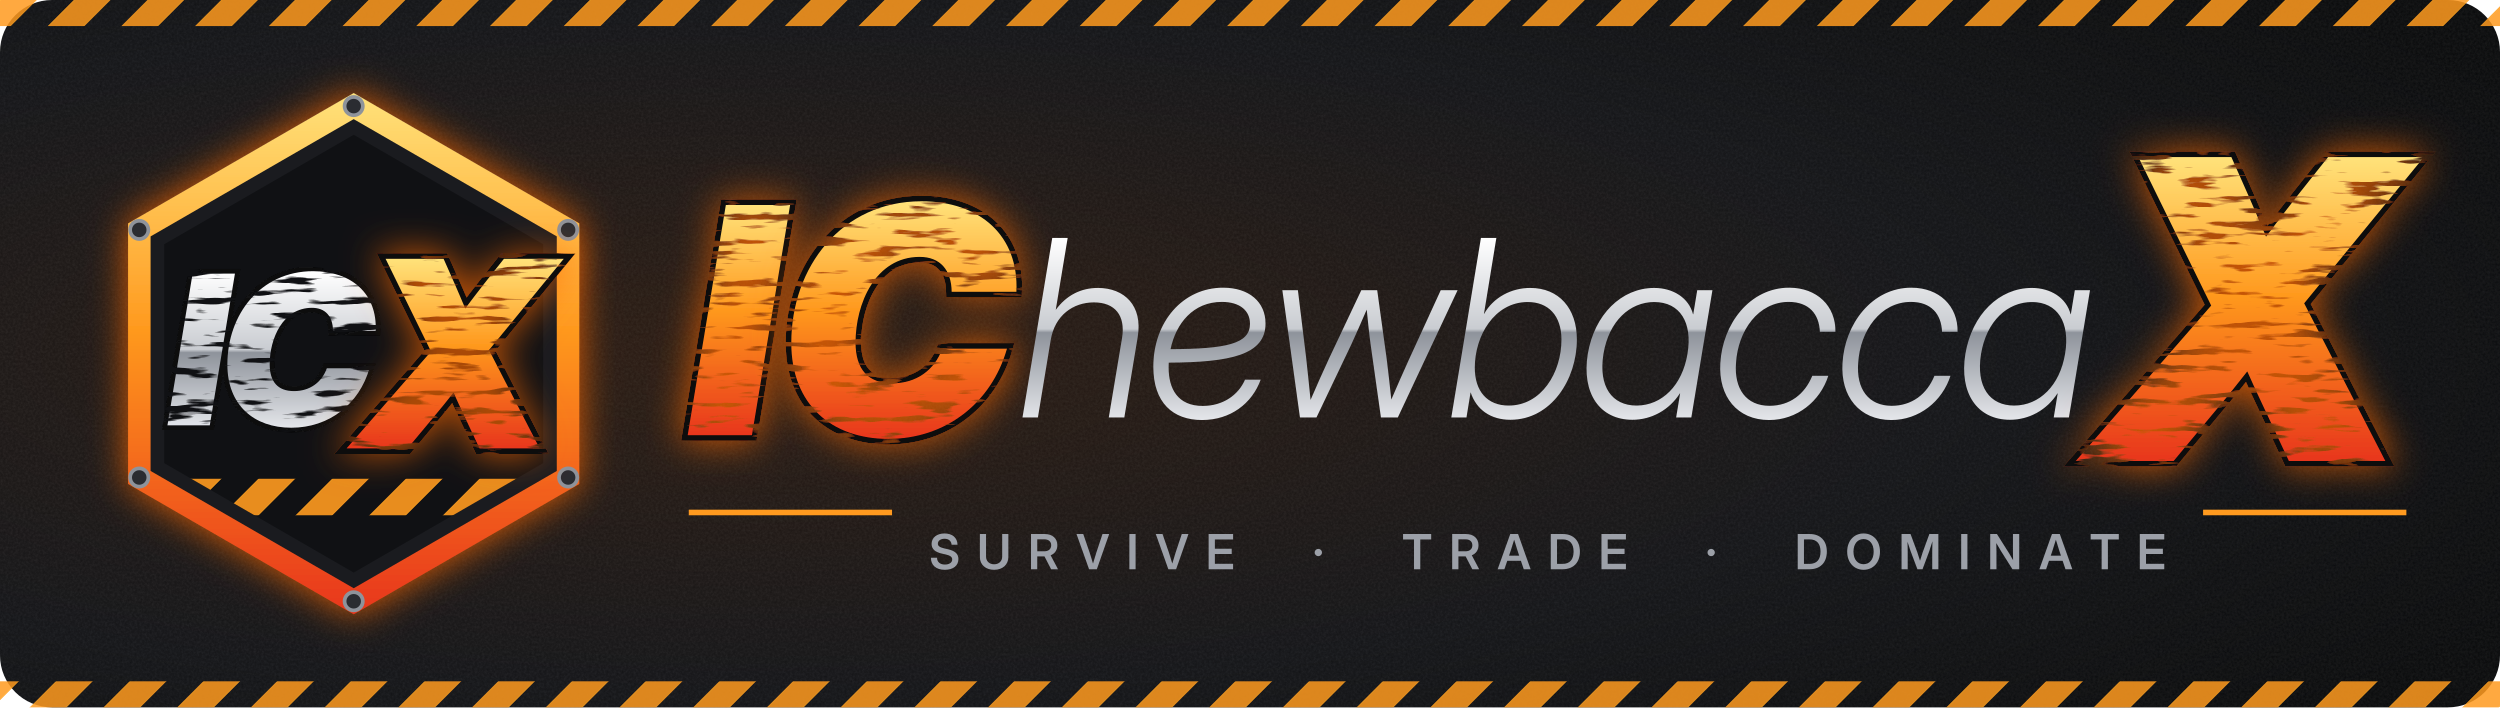
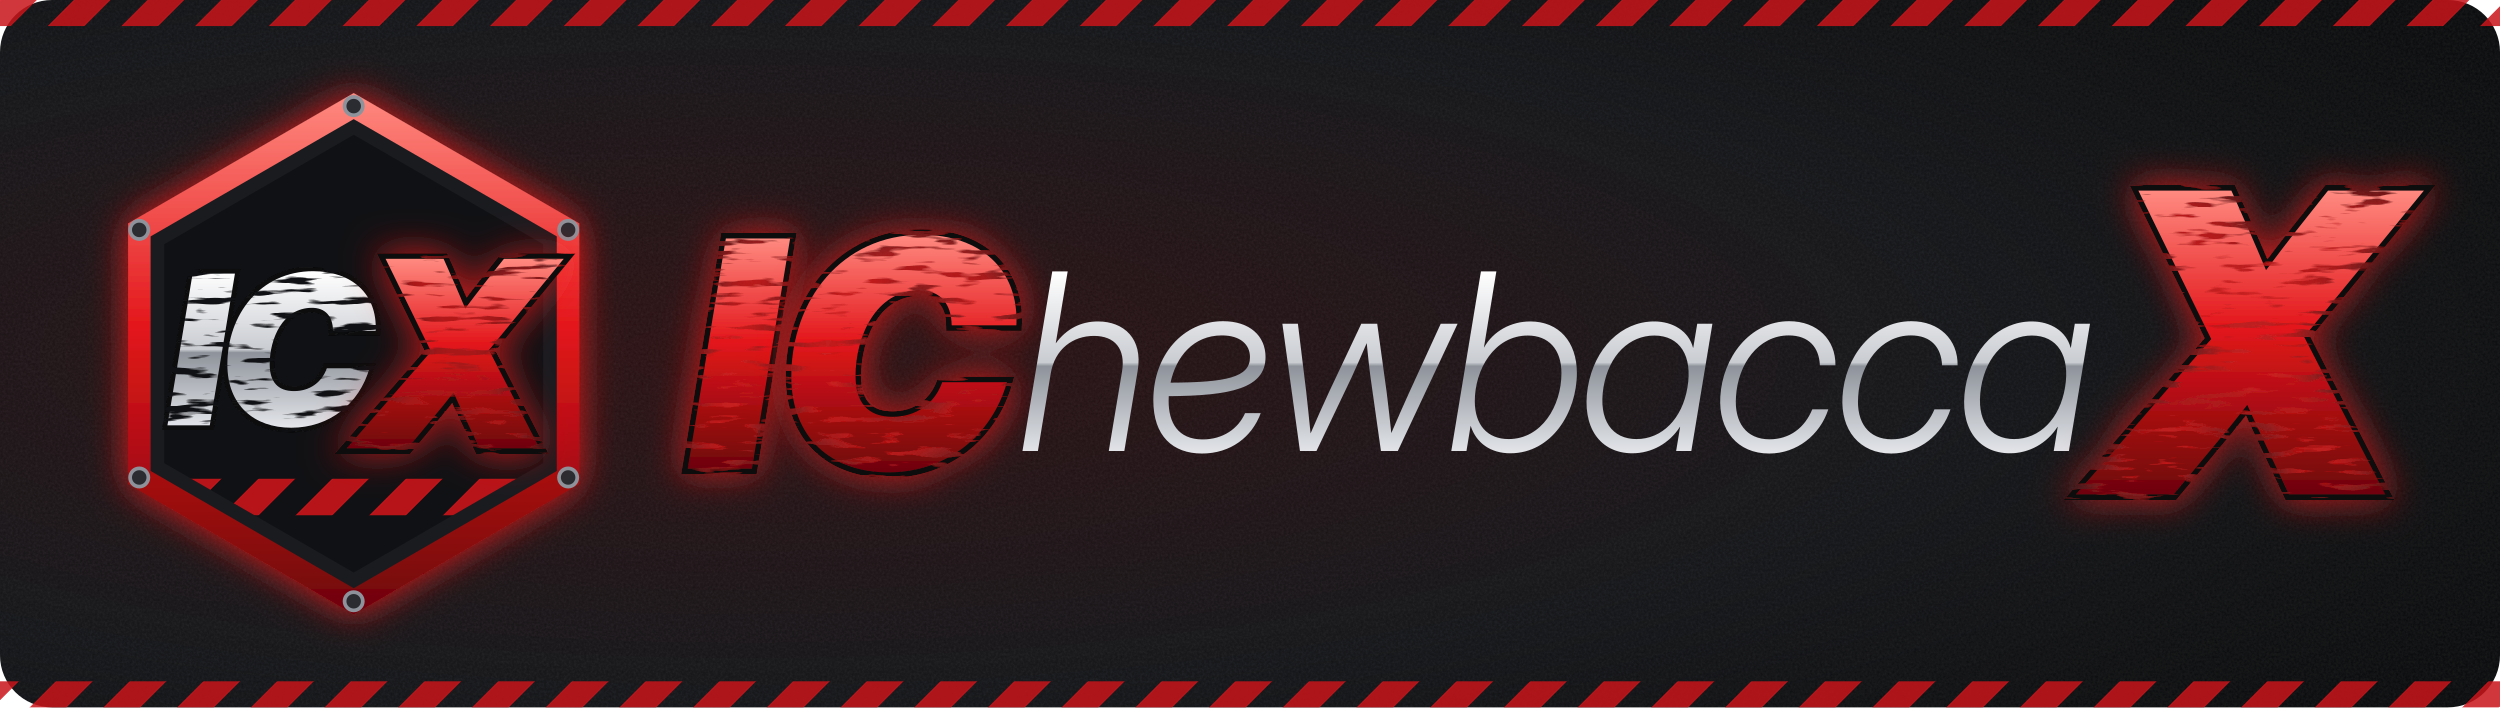
<svg xmlns="http://www.w3.org/2000/svg" viewBox="0 0 1343 380" width="1343" height="380">
  <defs>
    <linearGradient id="fire" x1="0" y1="0" x2="0" y2="1">
-       <stop offset="0" stop-color="#FFE27A" />
-       <stop offset="0.45" stop-color="#FF9A1F" />
-       <stop offset="1" stop-color="#E8361B" />
+       <stop offset="0" stop-color="#FF8A80" />
+       <stop offset="0.45" stop-color="#E3161B" />
+       <stop offset="1" stop-color="#6E0508" />
    </linearGradient>
    <linearGradient id="steel" x1="0" y1="0" x2="0" y2="1">
      <stop offset="0" stop-color="#FFFFFF" />
      <stop offset="0.5" stop-color="#C9CCD1" />
      <stop offset="0.52" stop-color="#8E939B" />
      <stop offset="1" stop-color="#E4E6EA" />
    </linearGradient>
    <radialGradient id="bgglow" cx="0.3" cy="0.5" r="0.8">
-       <stop offset="0" stop-color="#2A1A10" />
+       <stop offset="0" stop-color="#2A0E10" />
      <stop offset="0.6" stop-color="#121316" />
      <stop offset="1" stop-color="#08090A" />
    </radialGradient>
    <pattern id="hazard" width="28" height="28" patternUnits="userSpaceOnUse" patternTransform="rotate(45)">
-       <rect width="14" height="28" fill="#FF9A1F" />
+       <rect width="14" height="28" fill="#C8141A" />
    </pattern>
    <filter id="glow" x="-40%" y="-40%" width="180%" height="180%">
      <feGaussianBlur in="SourceAlpha" stdDeviation="10" result="b" />
-       <feFlood flood-color="#FF6A00" flood-opacity="0.85" />
+       <feFlood flood-color="#FF1A1A" flood-opacity="0.85" />
      <feComposite in2="b" operator="in" result="g" />
      <feMerge>
        <feMergeNode in="g" />
        <feMergeNode in="SourceGraphic" />
      </feMerge>
    </filter>
    <filter id="grunge" x="-10%" y="-10%" width="120%" height="120%">
      <feTurbulence type="fractalNoise" baseFrequency="0.035 0.22" numOctaves="3" seed="11" result="n" />
      <feColorMatrix in="n" type="matrix" values="0 0 0 0 0  0 0 0 0 0  0 0 0 0 0  0 0 0 -9 6.1" result="m" />
      <feComposite in="SourceGraphic" in2="m" operator="in" />
    </filter>
    <filter id="noise" x="0" y="0" width="100%" height="100%">
      <feTurbulence type="fractalNoise" baseFrequency="0.75" numOctaves="3" seed="3" />
      <feColorMatrix type="matrix" values="0 0 0 0 1  0 0 0 0 1  0 0 0 0 1  0 0 0 0.07 0" />
    </filter>
  </defs>
  <rect width="100%" height="100%" rx="28" fill="url(#bgglow)" />
  <rect width="100%" height="100%" rx="28" filter="url(#noise)" />
  <rect x="0" y="0" width="100%" height="14" fill="url(#hazard)" opacity="0.85" />
  <rect x="0" y="366" width="100%" height="14" fill="url(#hazard)" opacity="0.85" />
  <g id="emblem">
    <path d="M190.0,50.0 L311.2,120.0 L311.2,260.0 L190.0,330.0 L68.8,260.0 L68.8,120.0 Z" fill="url(#fire)" filter="url(#glow)" />
    <path d="M190.0,64.0 L299.1,127.0 L299.1,253.0 L190.0,316.0 L80.9,253.0 L80.9,127.0 Z" fill="#1A1B1F" />
    <path d="M190.0,72.4 L291.8,131.2 L291.8,248.8 L190.0,307.6 L88.2,248.8 L88.2,131.2 Z" fill="#101114" />
    <clipPath id="innerclip">
      <path d="M190.0,72.4 L291.8,131.2 L291.8,248.8 L190.0,307.6 L88.2,248.8 L88.2,131.2 Z" />
    </clipPath>
    <rect x="50.0" y="257.2" width="280.0" height="19.6" fill="url(#hazard)" opacity="0.9" clip-path="url(#innerclip)" />
    <circle cx="190.0" cy="57.0" r="4.9" fill="#2A2C31" stroke="#8E939B" stroke-width="2" />
    <circle cx="305.2" cy="123.5" r="4.9" fill="#2A2C31" stroke="#8E939B" stroke-width="2" />
    <circle cx="305.2" cy="256.5" r="4.9" fill="#2A2C31" stroke="#8E939B" stroke-width="2" />
    <circle cx="190.0" cy="323.0" r="4.9" fill="#2A2C31" stroke="#8E939B" stroke-width="2" />
    <circle cx="74.8" cy="256.5" r="4.9" fill="#2A2C31" stroke="#8E939B" stroke-width="2" />
    <circle cx="74.8" cy="123.5" r="4.9" fill="#2A2C31" stroke="#8E939B" stroke-width="2" />
    <g filter="url(#grunge)">
      <path d="M126.208 146.988H103.458L89.95 228.472H112.7ZM156.481 229.784C176.77 229.784 193.012 217.097 198.481 197.847H175.567C172.832 205.503 166.325 210.097 157.957 210.097C149.207 210.097 144.887 205.066 144.887 195.659C144.887 181.933 151.887 165.363 167.582 165.363C174.856 165.363 178.793 170.011 178.903 177.722H201.817C202.747 157.925 189.02 145.675 168.184 145.675C140.02 145.675 122.137 168.863 122.137 195.824C122.137 217.644 136.411 229.784 156.481 229.784Z" fill="url(#steel)" stroke="#0B0B0D" stroke-width="5" paint-order="stroke" />
    </g>
    <g filter="url(#glow)">
      <g filter="url(#grunge)">
        <path d="M186.144 240.89H218.956L233.517 223.39C237.072 219.22 240.353 215.05 243.634 210.88C245.48 215.05 247.394 219.22 249.376 223.39L257.58 240.89H289.914L262.706 188.048L302.833 139.035H270.705L260.177 152.296C256.691 156.74 253.273 161.251 249.923 165.695C248.009 161.251 246.164 156.74 244.181 152.296L238.302 139.035H207.13L231.535 188.8Z" fill="url(#fire)" stroke="#0B0B0D" stroke-width="6" paint-order="stroke" />
      </g>
    </g>
  </g>
  <g id="wordmark">
    <g filter="url(#glow)">
      <g filter="url(#grunge)">
-         <path d="M424.453 110.113H389.922L369.419 233.795H403.95Z" fill="url(#fire)" stroke="#0B0B0D" stroke-width="6" paint-order="stroke" />
+         <path d="M424.453 128.113H389.922L369.419 251.795H403.95Z" fill="url(#fire)" stroke="#0B0B0D" stroke-width="6" paint-order="stroke" />
      </g>
    </g>
    <g filter="url(#glow)">
      <g filter="url(#grunge)">
-         <path d="M477.203 235.787C507.999 235.787 532.652 216.529 540.953 187.311H506.173C502.022 198.932 492.144 205.904 479.444 205.904C466.163 205.904 459.605 198.268 459.605 183.99C459.605 163.155 470.23 138.004 494.054 138.004C505.094 138.004 511.07 145.06 511.236 156.764H546.016C547.428 126.715 526.593 108.121 494.967 108.121C452.218 108.121 425.074 143.316 425.074 184.239C425.074 217.359 446.739 235.787 477.203 235.787Z" fill="url(#fire)" stroke="#0B0B0D" stroke-width="6" paint-order="stroke" />
+         <path d="M477.203 253.787C507.999 253.787 532.652 234.529 540.953 205.311H506.173C502.022 216.932 492.144 223.904 479.444 223.904C466.163 223.904 459.605 216.268 459.605 201.99C459.605 181.155 470.23 156.004 494.054 156.004C505.094 156.004 511.07 163.06 511.236 174.764H546.016C547.428 144.715 526.593 126.121 494.967 126.121C452.218 126.121 425.074 161.316 425.074 202.239C425.074 235.359 446.739 253.787 477.203 253.787Z" fill="url(#fire)" stroke="#0B0B0D" stroke-width="6" paint-order="stroke" />
      </g>
    </g>
-     <path d="M564.424 182.776C566.626 169.309 576.532 162.446 587.668 162.446C598.869 162.446 604.761 169.374 602.754 181.611L595.632 224.279H603.984L611.171 181.093C614.02 164.065 603.919 154.677 589.805 154.677C580.805 154.677 572.971 158.497 567.144 166.46L573.553 127.807H565.266L549.274 224.279H557.561ZM645.72 225.638C661.065 225.638 672.59 216.768 677.252 203.948H668.835C665.209 212.301 656.921 218.063 646.109 218.063C632.706 218.063 627.786 208.934 627.786 197.409C627.786 196.567 627.786 195.661 627.85 194.819C661.065 194.625 679.842 190.675 679.842 173.777C679.842 162.317 671.166 154.547 657.051 154.547C635.426 154.547 619.563 172.87 619.563 197.02C619.563 216.315 630.052 225.638 645.72 225.638ZM628.822 187.568C631.735 173.647 641.059 162.187 656.339 162.187C666.374 162.187 671.489 167.108 671.489 173.906C671.489 184.654 659.058 187.438 628.822 187.568ZM698.334 224.279H707.204L725.981 184.913C728.765 178.892 731.484 172.546 734.203 166.331C734.851 172.546 735.434 178.892 736.275 184.913L741.843 224.279H750.908L783.022 155.907H773.958L757.188 192.488C753.821 199.74 750.649 207.25 747.412 214.631C746.57 207.25 745.858 199.74 744.887 192.488L739.836 155.907H731.29L714.003 192.488C710.571 199.805 707.269 207.445 704.032 214.826C703.255 207.445 702.543 199.805 701.701 192.488L697.233 155.907H688.881ZM811.356 225.509C833.305 225.509 847.096 203.819 847.096 182.388C847.096 165.619 837.449 154.677 822.039 154.677C812.003 154.677 802.291 159.662 797.241 168.662H797.176L803.845 127.807H795.558L779.63 224.279H787.788L789.99 210.811H790.054C793.097 220.135 800.867 225.509 811.356 225.509ZM810.449 217.869C798.989 217.869 792.256 210.229 792.256 197.538C792.256 180.445 802.745 162.252 820.744 162.252C831.621 162.252 838.808 169.374 838.808 182.453C838.808 200.128 828.125 217.869 810.449 217.869ZM876.919 225.509C887.213 225.509 896.796 220.2 902.429 211.329H902.558L900.422 224.279H908.58L919.91 155.907H911.752L909.616 168.791H909.486C907.22 160.05 898.868 154.677 888.638 154.677C871.092 154.677 856.524 168.921 852.963 190.093C849.531 211.265 859.373 225.509 876.919 225.509ZM879.12 217.869C866.106 217.869 858.531 207.898 861.38 190.093C864.358 172.287 875.689 162.252 888.703 162.252C902.429 162.252 909.357 173.194 906.508 190.093C903.724 206.991 892.846 217.869 879.12 217.869ZM950.381 225.638C965.337 225.638 977.768 215.603 982.171 201.876H973.56C969.546 211.718 961.517 217.998 950.575 217.998C938.079 217.998 931.54 208.934 932.575 195.078C933.611 177.661 944.554 162.187 960.934 162.187C971.747 162.187 977.25 168.662 977.639 178.244H985.991C986.185 164.388 976.15 154.547 961.129 154.547C940.021 154.547 925.324 174.036 924.158 195.078C923.058 213.142 933.352 225.638 950.381 225.638ZM1016.008 225.638C1030.965 225.638 1043.396 215.603 1047.799 201.876H1039.187C1035.173 211.718 1027.145 217.998 1016.203 217.998C1003.707 217.998 997.167 208.934 998.203 195.078C999.239 177.661 1010.181 162.187 1026.562 162.187C1037.375 162.187 1042.878 168.662 1043.266 178.244H1051.619C1051.813 164.388 1041.777 154.547 1026.756 154.547C1005.649 154.547 990.952 174.036 989.786 195.078C988.685 213.142 998.98 225.638 1016.008 225.638ZM1079.758 225.509C1090.053 225.509 1099.635 220.2 1105.268 211.329H1105.398L1103.261 224.279H1111.419L1122.75 155.907H1114.592L1112.455 168.791H1112.326C1110.059 160.05 1101.707 154.677 1091.477 154.677C1073.931 154.677 1059.363 168.921 1055.802 190.093C1052.371 211.265 1062.212 225.509 1079.758 225.509ZM1081.96 217.869C1068.946 217.869 1061.37 207.898 1064.219 190.093C1067.198 172.287 1078.528 162.252 1091.542 162.252C1105.268 162.252 1112.196 173.194 1109.347 190.093C1106.563 206.991 1095.686 217.869 1081.96 217.869Z" fill="url(#steel)" />
+     <path d="M564.424 200.776C566.626 187.309 576.532 180.446 587.668 180.446C598.869 180.446 604.761 187.374 602.754 199.611L595.632 242.279H603.984L611.171 199.093C614.02 182.065 603.919 172.677 589.805 172.677C580.805 172.677 572.971 176.497 567.144 184.46L573.553 145.807H565.266L549.274 242.279H557.561ZM645.72 243.638C661.065 243.638 672.59 234.768 677.252 221.948H668.835C665.209 230.301 656.921 236.063 646.109 236.063C632.706 236.063 627.786 226.934 627.786 215.409C627.786 214.567 627.786 213.661 627.85 212.819C661.065 212.625 679.842 208.675 679.842 191.777C679.842 180.317 671.166 172.547 657.051 172.547C635.426 172.547 619.563 190.87 619.563 215.02C619.563 234.315 630.052 243.638 645.72 243.638ZM628.822 205.568C631.735 191.647 641.059 180.187 656.339 180.187C666.374 180.187 671.489 185.108 671.489 191.906C671.489 202.654 659.058 205.438 628.822 205.568ZM698.334 242.279H707.204L725.981 202.913C728.765 196.892 731.484 190.546 734.203 184.331C734.851 190.546 735.434 196.892 736.275 202.913L741.843 242.279H750.908L783.022 173.907H773.958L757.188 210.488C753.821 217.74 750.649 225.25 747.412 232.631C746.57 225.25 745.858 217.74 744.887 210.488L739.836 173.907H731.29L714.003 210.488C710.571 217.805 707.269 225.445 704.032 232.826C703.255 225.445 702.543 217.805 701.701 210.488L697.233 173.907H688.881ZM811.356 243.509C833.305 243.509 847.096 221.819 847.096 200.388C847.096 183.619 837.449 172.677 822.039 172.677C812.003 172.677 802.291 177.662 797.241 186.662H797.176L803.845 145.807H795.558L779.63 242.279H787.788L789.99 228.811H790.054C793.097 238.135 800.867 243.509 811.356 243.509ZM810.449 235.869C798.989 235.869 792.256 228.229 792.256 215.538C792.256 198.445 802.745 180.252 820.744 180.252C831.621 180.252 838.808 187.374 838.808 200.453C838.808 218.128 828.125 235.869 810.449 235.869ZM876.919 243.509C887.213 243.509 896.796 238.2 902.429 229.329H902.558L900.422 242.279H908.58L919.91 173.907H911.752L909.616 186.791H909.486C907.22 178.05 898.868 172.677 888.638 172.677C871.092 172.677 856.524 186.921 852.963 208.093C849.531 229.265 859.373 243.509 876.919 243.509ZM879.12 235.869C866.106 235.869 858.531 225.898 861.38 208.093C864.358 190.287 875.689 180.252 888.703 180.252C902.429 180.252 909.357 191.194 906.508 208.093C903.724 224.991 892.846 235.869 879.12 235.869ZM950.381 243.638C965.337 243.638 977.768 233.603 982.171 219.876H973.56C969.546 229.718 961.517 235.998 950.575 235.998C938.079 235.998 931.54 226.934 932.575 213.078C933.611 195.661 944.554 180.187 960.934 180.187C971.747 180.187 977.25 186.662 977.639 196.244H985.991C986.185 182.388 976.15 172.547 961.129 172.547C940.021 172.547 925.324 192.036 924.158 213.078C923.058 231.142 933.352 243.638 950.381 243.638ZM1016.008 243.638C1030.965 243.638 1043.396 233.603 1047.799 219.876H1039.187C1035.173 229.718 1027.145 235.998 1016.203 235.998C1003.707 235.998 997.167 226.934 998.203 213.078C999.239 195.661 1010.181 180.187 1026.562 180.187C1037.375 180.187 1042.878 186.662 1043.266 196.244H1051.619C1051.813 182.388 1041.777 172.547 1026.756 172.547C1005.649 172.547 990.952 192.036 989.786 213.078C988.685 231.142 998.98 243.638 1016.008 243.638ZM1079.758 243.509C1090.053 243.509 1099.635 238.2 1105.268 229.329H1105.398L1103.261 242.279H1111.419L1122.75 173.907H1114.592L1112.455 186.791H1112.326C1110.059 178.05 1101.707 172.677 1091.477 172.677C1073.931 172.677 1059.363 186.921 1055.802 208.093C1052.371 229.265 1062.212 243.509 1079.758 243.509ZM1081.96 235.869C1068.946 235.869 1061.37 225.898 1064.219 208.093C1067.198 190.287 1078.528 180.252 1091.542 180.252C1105.268 180.252 1112.196 191.194 1109.347 208.093C1106.563 224.991 1095.686 235.869 1081.96 235.869Z" fill="url(#steel)" />
    <g filter="url(#glow)">
      <g filter="url(#grunge)">
-         <path d="M1115.086 247.637H1167.68L1191.019 219.587C1196.716 212.903 1201.976 206.22 1207.235 199.536C1210.193 206.22 1213.261 212.903 1216.439 219.587L1229.587 247.637H1281.414L1237.805 162.939L1302.123 84.377H1250.625L1233.751 105.634C1228.163 112.756 1222.684 119.988 1217.316 127.11C1214.248 119.988 1211.289 112.756 1208.112 105.634L1198.689 84.377H1148.725L1187.841 164.145Z" fill="url(#fire)" stroke="#0B0B0D" stroke-width="6" paint-order="stroke" />
+         <path d="M1115.086 265.637H1167.68L1191.019 237.587C1196.716 230.903 1201.976 224.22 1207.235 217.536C1210.193 224.22 1213.261 230.903 1216.439 237.587L1229.587 265.637H1281.414L1237.805 180.939L1302.123 102.377H1250.625L1233.751 123.634C1228.163 130.756 1222.684 137.988 1217.316 145.11C1214.248 137.988 1211.289 130.756 1208.112 123.634L1198.689 102.377H1148.725L1187.841 182.145Z" fill="url(#fire)" stroke="#0B0B0D" stroke-width="6" paint-order="stroke" />
      </g>
    </g>
-     <rect x="370.0" y="273.8" width="109.2" height="3" fill="#FF9A1F" />
-     <rect x="1183.5" y="273.8" width="109.2" height="3" fill="#FF9A1F" />
-     <path d="M507.576 306.1C512.057 306.1 514.863 303.865 514.863 300.336C514.863 297.556 513.098 295.918 509.175 295.042L507.258 294.598C504.795 294.026 503.818 293.316 503.818 292.046C503.818 290.497 505.303 289.418 507.398 289.418C509.607 289.418 511.054 290.624 511.194 292.617H514.38C514.266 288.859 511.638 286.574 507.411 286.574C503.234 286.574 500.454 288.834 500.454 292.211C500.454 294.864 502.193 296.527 505.976 297.391L508.007 297.848C510.534 298.432 511.524 299.206 511.524 300.539C511.524 302.202 509.962 303.269 507.601 303.269C504.973 303.269 503.399 301.91 503.374 299.625H500.085C500.085 303.675 502.891 306.1 507.576 306.1ZM534.043 306.1C538.664 306.1 541.685 303.281 541.685 299.257V286.879H538.372V298.99C538.372 301.402 536.696 303.129 534.043 303.129C531.39 303.129 529.701 301.39 529.701 298.99V286.879H526.388V299.257C526.388 303.294 529.409 306.1 534.043 306.1ZM553.858 305.795H557.209V298.914H561.018C561.056 298.914 561.081 298.914 561.107 298.914L564.661 305.795H568.356L564.407 298.305C566.655 297.391 568 295.499 568 292.922C568 289.215 565.398 286.879 561.234 286.879H553.858ZM557.209 296.147V289.723H561.043C563.303 289.723 564.699 290.954 564.699 292.922C564.699 294.902 563.303 296.147 561.069 296.147ZM585.048 305.795H589.224L595.851 286.879H592.258L588.958 296.819C588.463 298.419 587.879 300.349 587.168 302.748C586.444 300.349 585.847 298.419 585.34 296.819L581.924 286.879H578.294ZM610.042 286.879H606.69V305.795H610.042ZM627.635 305.795H631.812L638.439 286.879H634.846L631.545 296.819C631.05 298.419 630.466 300.349 629.755 302.748C629.032 300.349 628.435 298.419 627.927 296.819L624.512 286.879H620.881ZM649.278 305.795H662.418V302.888H652.63V297.619H661.682V294.763H652.63V289.786H662.418V286.879H649.278ZM708.201 298.774C709.292 298.774 710.168 297.911 710.168 296.807C710.168 295.715 709.292 294.852 708.201 294.852C707.109 294.852 706.233 295.715 706.233 296.807C706.233 297.911 707.109 298.774 708.201 298.774ZM753.717 289.786H759.608V305.795H762.972V289.786H768.837V286.879H753.717ZM780.108 305.795H783.46V298.914H787.268C787.306 298.914 787.332 298.914 787.357 298.914L790.912 305.795H794.606L790.658 298.305C792.905 297.391 794.251 295.499 794.251 292.922C794.251 289.215 791.648 286.879 787.484 286.879H780.108ZM783.46 296.147V289.723H787.294C789.553 289.723 790.95 290.954 790.95 292.922C790.95 294.902 789.553 296.147 787.319 296.147ZM804.544 305.795H808.149L809.698 301.275H817.036L818.547 305.795H822.241L815.513 286.879H811.298ZM810.638 298.521 811.552 295.855C812.123 294.115 812.694 292.3 813.405 289.913C814.116 292.3 814.675 294.115 815.233 295.855L816.122 298.521ZM839.466 305.795C845.255 305.795 848.721 302.164 848.721 296.312C848.721 290.497 845.23 286.879 839.606 286.879H833.08V305.795ZM836.432 302.926V289.748H839.39C843.376 289.748 845.331 292.148 845.331 296.312C845.331 300.514 843.402 302.926 839.288 302.926ZM860.309 305.795H873.449V302.888H863.661V297.619H872.713V294.763H863.661V289.786H873.449V286.879H860.309ZM919.232 298.774C920.324 298.774 921.2 297.911 921.2 296.807C921.2 295.715 920.324 294.852 919.232 294.852C918.14 294.852 917.264 295.715 917.264 296.807C917.264 297.911 918.14 298.774 919.232 298.774ZM972.124 305.795C977.913 305.795 981.379 302.164 981.379 296.312C981.379 290.497 977.888 286.879 972.264 286.879H965.738V305.795ZM969.09 302.926V289.748H972.048C976.034 289.748 977.989 292.148 977.989 296.312C977.989 300.514 976.06 302.926 971.946 302.926ZM1001.118 306.1C1006.183 306.1 1009.928 302.253 1009.928 296.35C1009.928 290.421 1006.183 286.574 1001.118 286.574C996.052 286.574 992.307 290.421 992.307 296.35C992.307 302.24 996.052 306.1 1001.118 306.1ZM1001.118 303.091C998.02 303.091 995.684 300.666 995.684 296.35C995.684 292.021 998.02 289.583 1001.118 289.583C1004.203 289.583 1006.539 292.021 1006.539 296.35C1006.539 300.666 1004.203 303.091 1001.118 303.091ZM1021.516 305.795H1024.817V296.147C1024.817 294.877 1024.754 292.909 1024.716 291.043C1025.376 293.087 1026.011 295.042 1026.404 296.147L1030.035 305.795H1032.777L1036.383 296.147C1036.789 294.991 1037.436 292.909 1038.109 290.776C1038.058 292.719 1037.995 294.814 1037.995 296.147V305.795H1041.296V286.879H1036.446L1032.828 296.819C1032.485 297.873 1031.876 299.765 1031.431 301.237C1030.987 299.765 1030.378 297.873 1030.022 296.819L1026.341 286.879H1021.516ZM1056.896 286.879H1053.544V305.795H1056.896ZM1069.144 305.795H1072.496V296.286C1072.496 295.461 1072.483 293.836 1072.407 291.729C1073.562 293.773 1074.565 295.448 1075.098 296.299L1081.09 305.795H1084.721V286.879H1081.357V297.188C1081.357 297.937 1081.382 299.511 1081.433 300.933C1080.684 299.587 1079.846 298.14 1079.402 297.429L1072.762 286.879H1069.144ZM1095.561 305.795H1099.166L1100.715 301.275H1108.053L1109.564 305.795H1113.258L1106.529 286.879H1102.314ZM1101.654 298.521 1102.568 295.855C1103.14 294.115 1103.711 292.3 1104.422 289.913C1105.133 292.3 1105.691 294.115 1106.25 295.855L1107.139 298.521ZM1123.107 289.786H1128.997V305.795H1132.362V289.786H1138.227V286.879H1123.107ZM1149.498 305.795H1162.638V302.888H1152.849V297.619H1161.901V294.763H1152.849V289.786H1162.638V286.879H1149.498Z" fill="#9CA0A8" />
  </g>
</svg>
